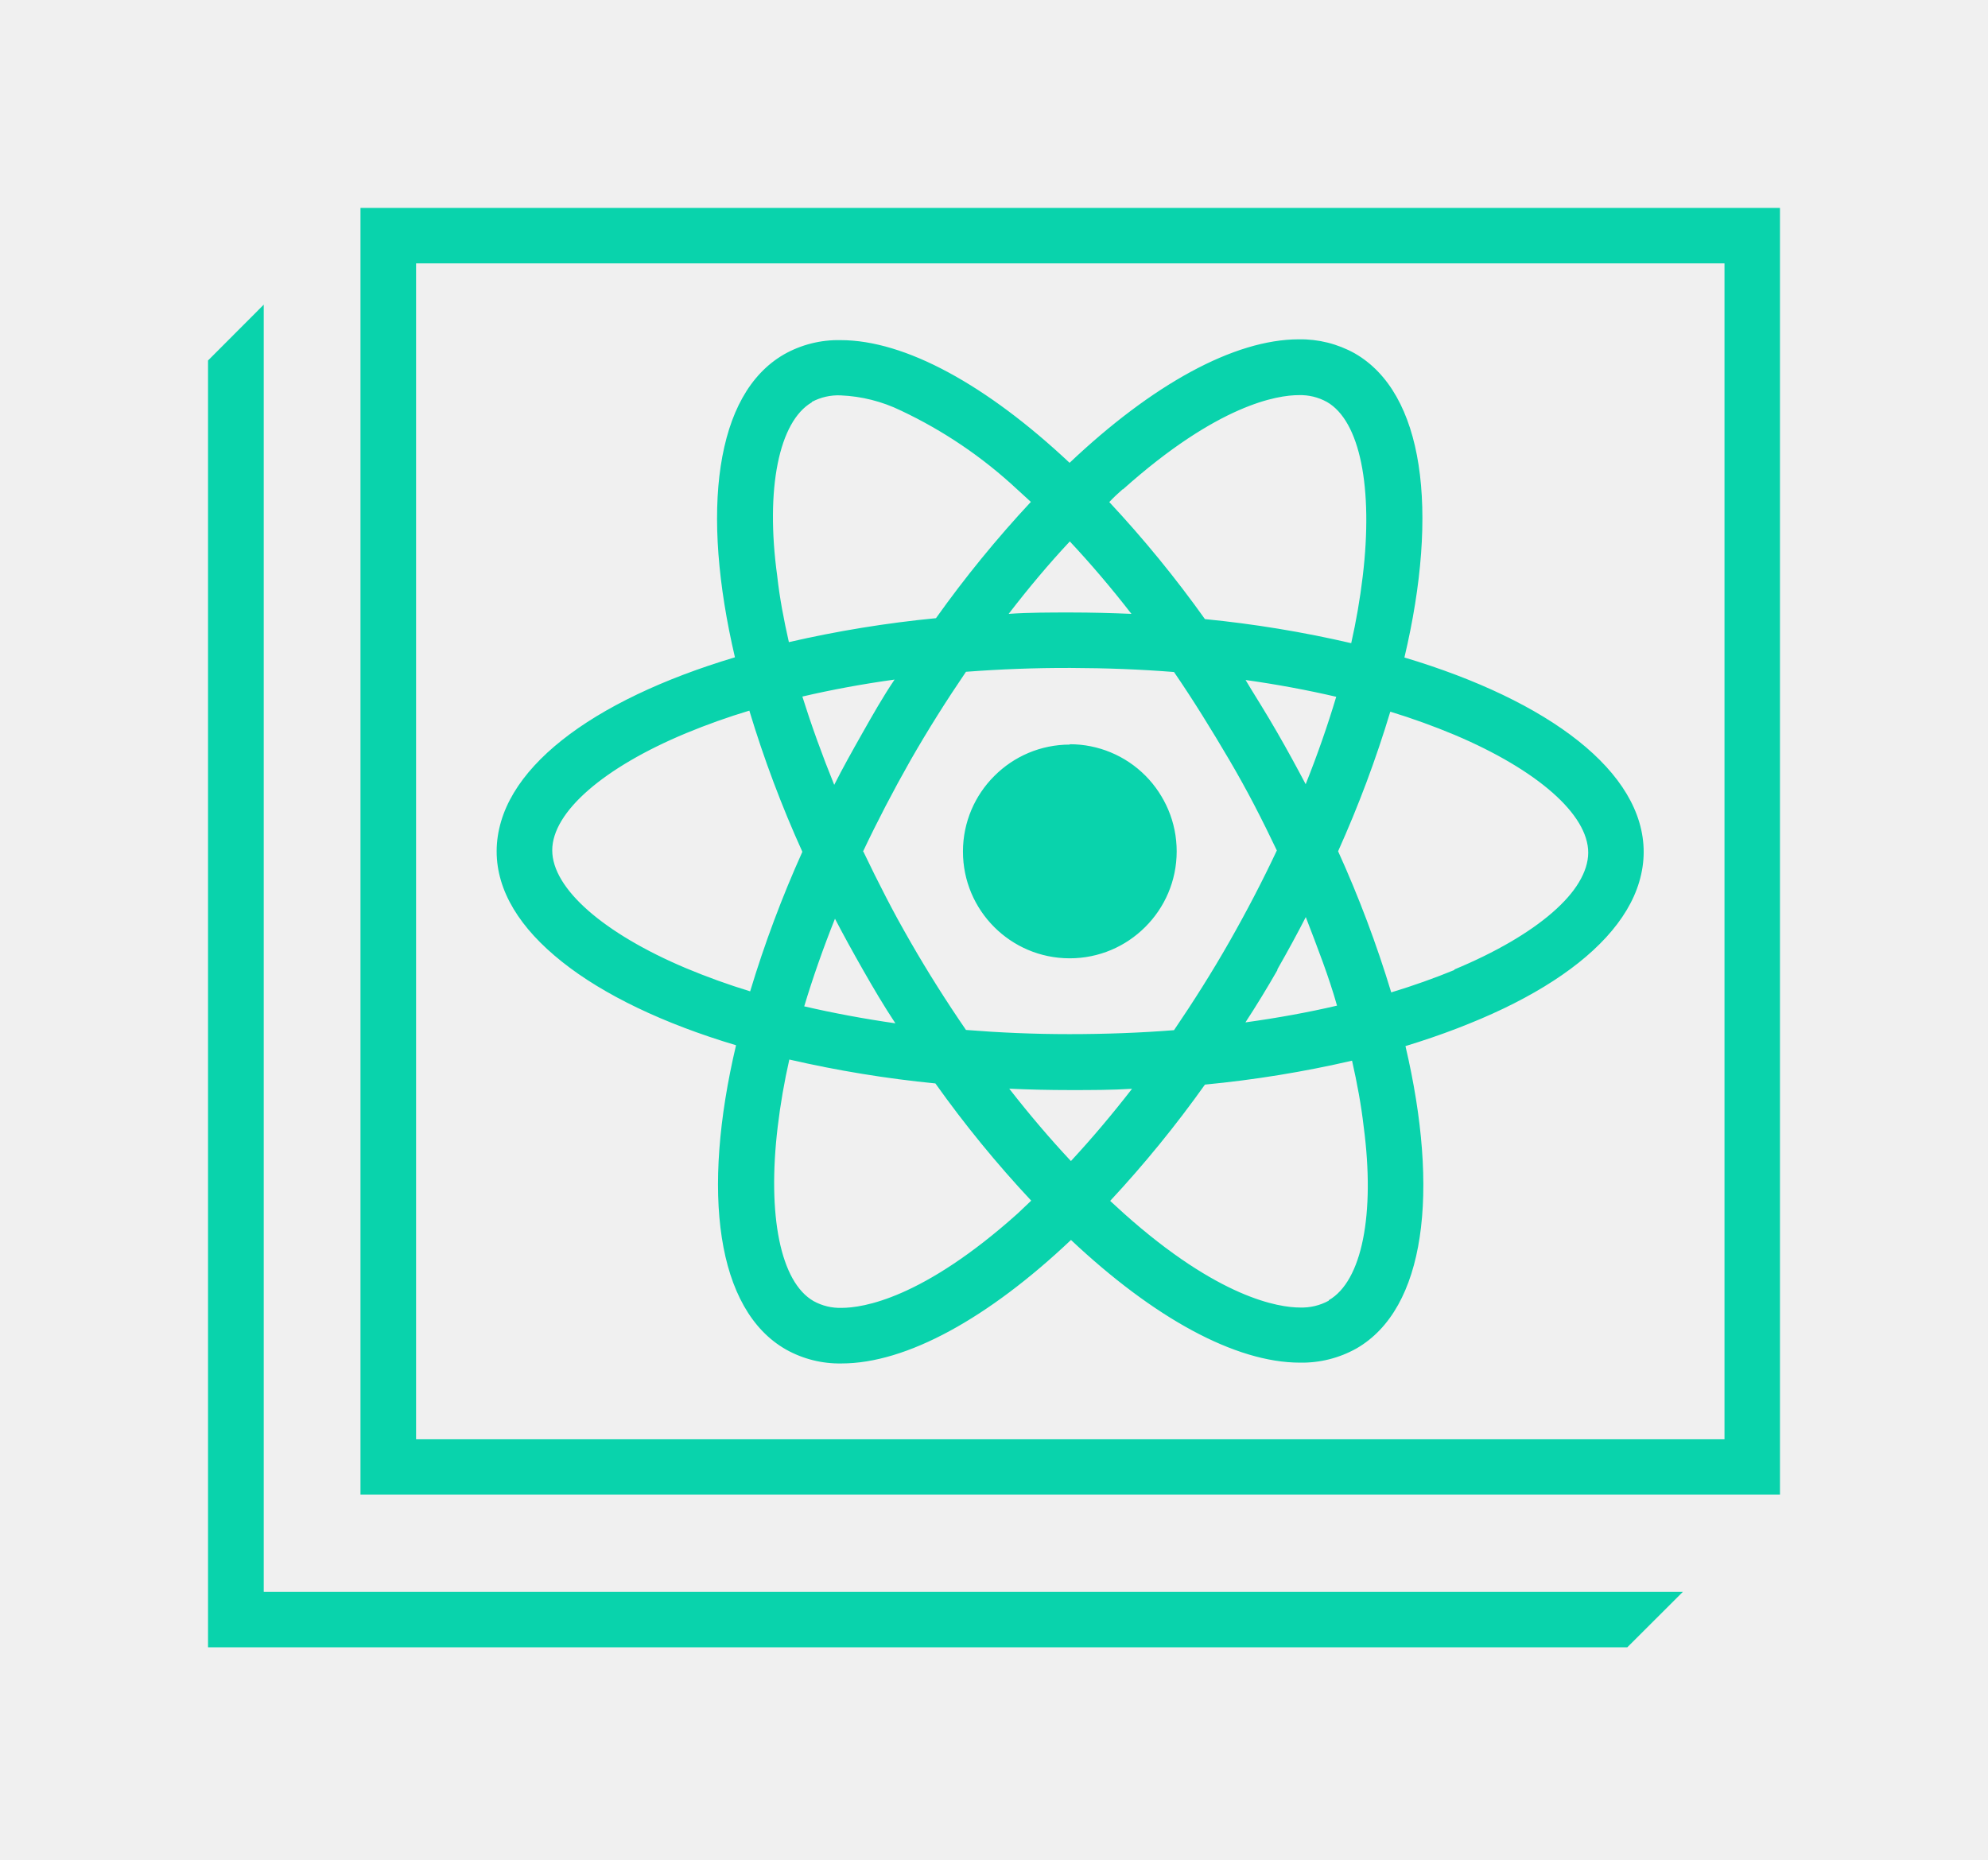
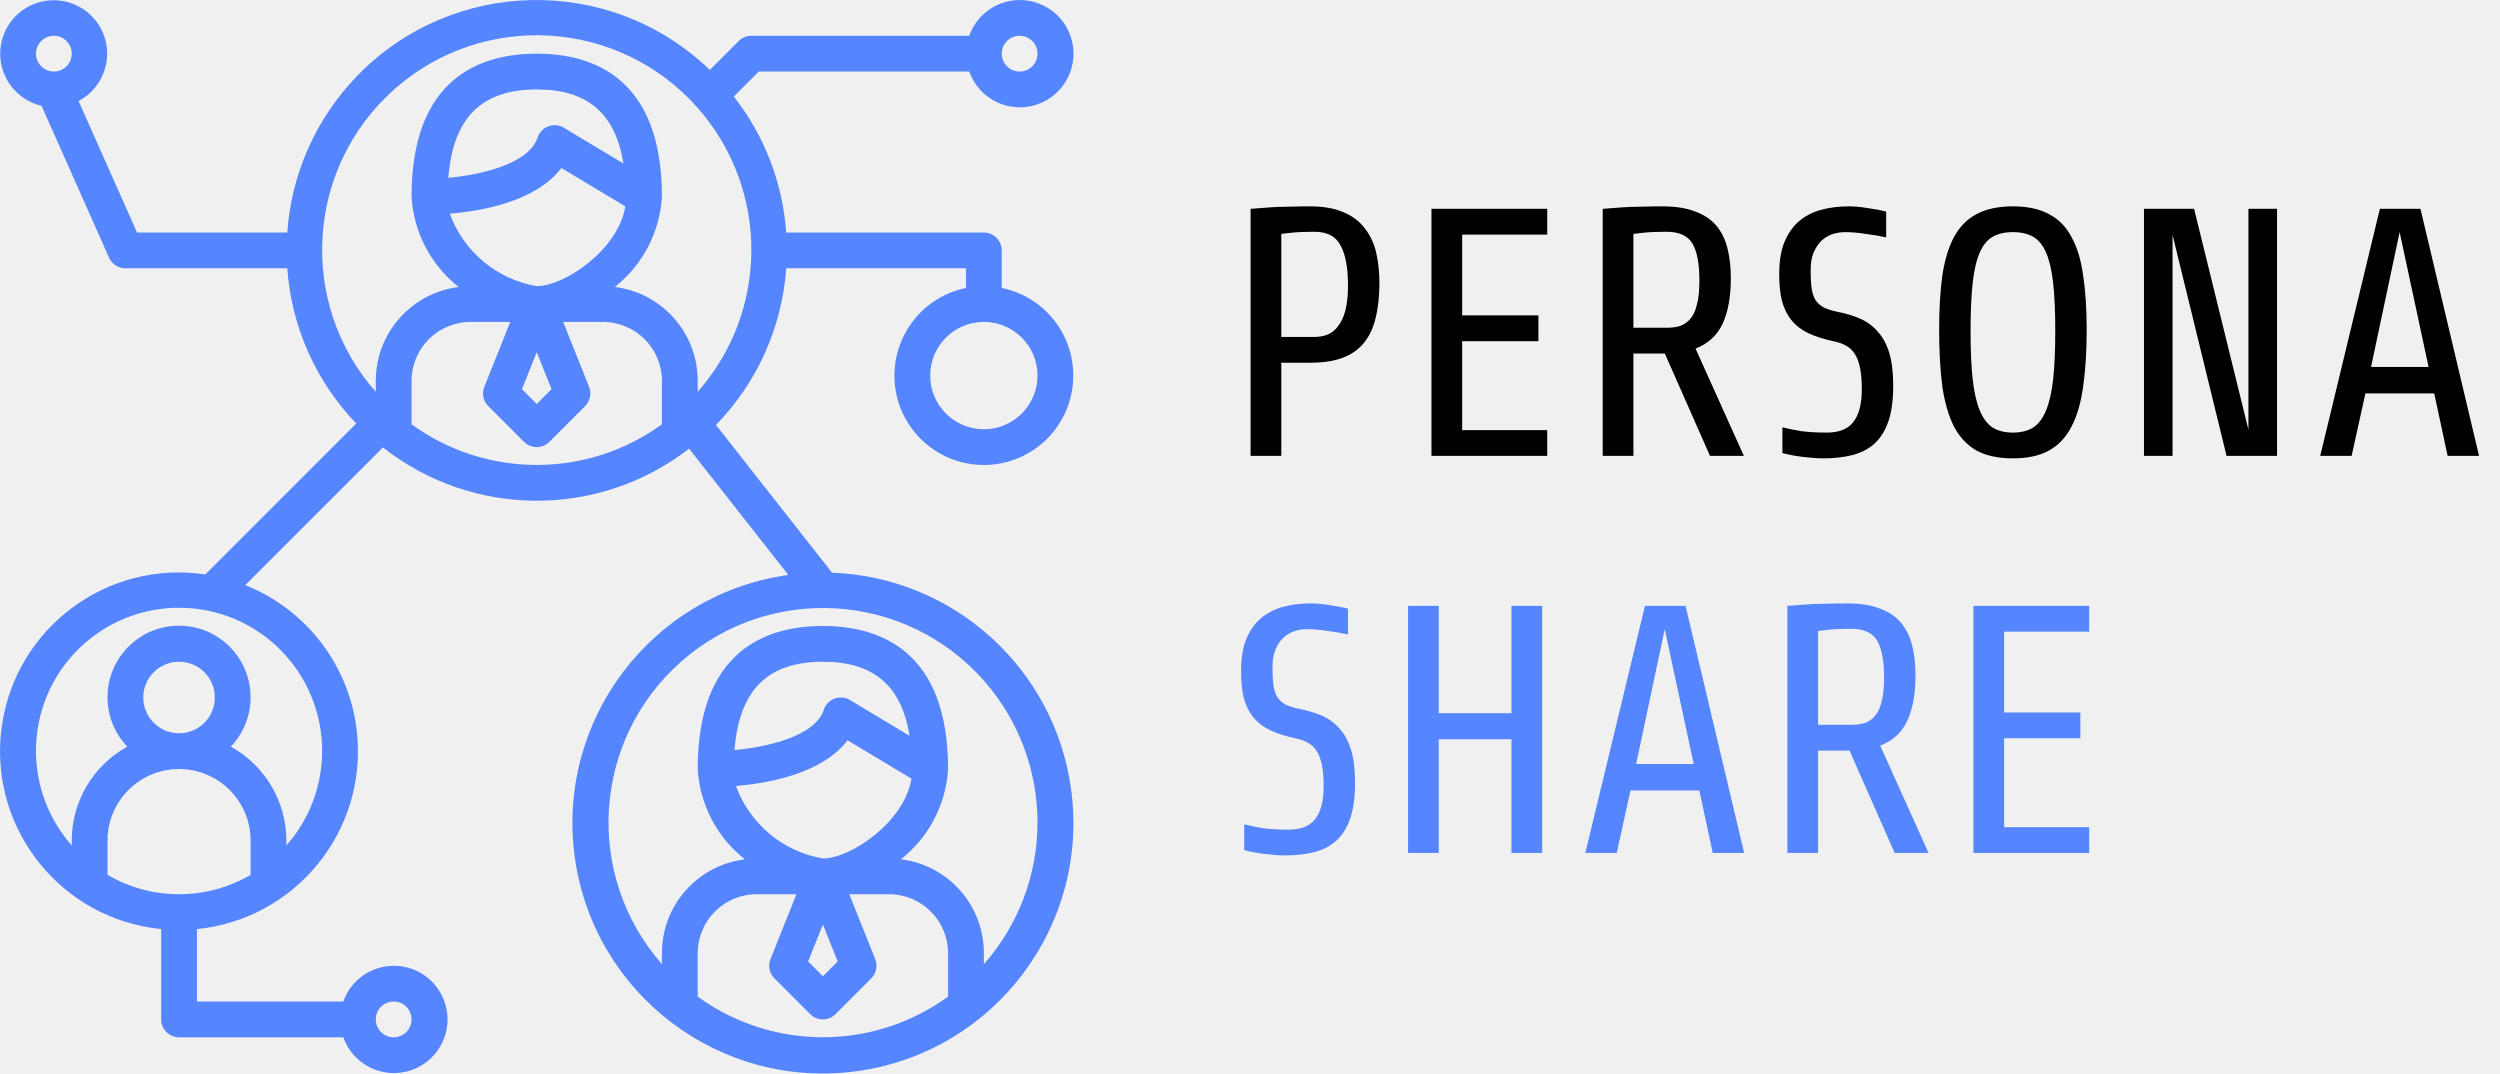
- <svg xmlns="http://www.w3.org/2000/svg" viewBox="0 0 170.96 159.93">
+ <svg xmlns="http://www.w3.org/2000/svg" width="170" height="73" viewBox="0 0 170 73" fill="none">
+   <g clip-path="url(#clip0)">
+     <path d="M56.579 38.945L48.685 28.896C51.488 26.023 53.181 22.248 53.462 18.243H65.686V19.581C62.856 20.162 60.824 22.651 60.821 25.54C60.822 28.898 63.545 31.62 66.903 31.619C70.261 31.619 72.983 28.896 72.982 25.537C72.982 22.648 70.948 20.159 68.118 19.581V17.027C68.118 16.355 67.573 15.811 66.902 15.811H53.462C53.224 12.441 51.983 9.22 49.899 6.562L51.595 4.866H65.909C66.581 6.765 68.666 7.761 70.565 7.089C72.465 6.418 73.46 4.333 72.789 2.433C72.117 0.534 70.033 -0.462 68.133 0.21C67.094 0.577 66.277 1.394 65.909 2.433H51.092C50.77 2.433 50.46 2.561 50.232 2.789L48.268 4.754C41.51 -1.755 30.755 -1.553 24.246 5.205C21.479 8.078 19.812 11.832 19.535 15.811H9.319L5.343 6.869C7.121 5.933 7.803 3.734 6.868 1.957C5.933 0.18 3.734 -0.502 1.957 0.433C0.18 1.368 -0.503 3.567 0.432 5.344C0.924 6.278 1.797 6.952 2.825 7.192L7.416 17.522C7.611 17.961 8.047 18.243 8.527 18.243H19.535C19.814 22.201 21.474 25.936 24.225 28.797L13.959 39.063C7.32 38.069 1.132 42.644 0.138 49.282C-0.857 55.92 3.718 62.108 10.357 63.103C10.557 63.133 10.758 63.158 10.96 63.178V69.321C10.96 69.992 11.504 70.537 12.176 70.537H23.345C24.016 72.436 26.101 73.432 28 72.76C29.9 72.088 30.896 70.004 30.224 68.104C29.552 66.205 27.468 65.209 25.568 65.881C24.529 66.248 23.712 67.066 23.345 68.104H13.392V63.178C20.071 62.512 24.946 56.557 24.28 49.878C23.83 45.358 20.896 41.467 16.675 39.789L26.04 30.425C32.138 35.227 40.722 35.261 46.859 30.509L53.606 39.097C44.289 40.397 37.791 49.003 39.09 58.319C40.39 67.635 48.995 74.134 58.312 72.834C67.628 71.535 74.127 62.929 72.827 53.613C71.686 45.43 64.836 39.246 56.579 38.945ZM70.55 25.54C70.55 27.555 68.917 29.188 66.902 29.188C64.887 29.188 63.253 27.555 63.253 25.54C63.253 23.525 64.887 21.892 66.902 21.892C68.917 21.892 70.55 23.525 70.55 25.54ZM69.334 2.433C70.006 2.433 70.55 2.978 70.55 3.649C70.55 4.321 70.006 4.866 69.334 4.866C68.662 4.866 68.118 4.321 68.118 3.649C68.118 2.978 68.662 2.433 69.334 2.433ZM3.663 4.866C2.991 4.866 2.447 4.321 2.447 3.649C2.447 2.978 2.991 2.433 3.663 2.433C4.334 2.433 4.879 2.978 4.879 3.649C4.879 4.321 4.334 4.866 3.663 4.866ZM26.769 68.105C27.441 68.105 27.985 68.649 27.985 69.321C27.985 69.992 27.441 70.537 26.769 70.537C26.098 70.537 25.553 69.992 25.553 69.321C25.553 68.649 26.098 68.105 26.769 68.105ZM17.04 59.492C14.035 61.247 10.317 61.247 7.311 59.492V57.159C7.311 54.473 9.489 52.295 12.176 52.295C14.862 52.295 17.04 54.473 17.04 57.159V59.492ZM9.743 47.43C9.743 46.087 10.832 44.998 12.176 44.998C13.519 44.998 14.608 46.087 14.608 47.43C14.608 48.774 13.519 49.863 12.176 49.863C10.832 49.863 9.743 48.773 9.743 47.43ZM19.473 44.622C21.045 46.405 21.91 48.702 21.905 51.079C21.904 53.442 21.039 55.723 19.473 57.493V57.159C19.471 54.501 18.023 52.053 15.694 50.771C17.549 48.828 17.477 45.748 15.534 43.893C13.591 42.038 10.511 42.11 8.656 44.053C6.862 45.933 6.862 48.891 8.656 50.771C6.327 52.053 4.88 54.501 4.879 57.159V57.492C1.325 53.462 1.711 47.315 5.74 43.761C9.77 40.206 15.918 40.592 19.473 44.622ZM45.011 28.853C39.934 32.538 33.062 32.538 27.985 28.853V25.905C27.985 23.688 29.782 21.892 31.999 21.892H34.699L32.934 26.304C32.753 26.756 32.859 27.272 33.204 27.616L35.636 30.048C36.111 30.523 36.881 30.523 37.356 30.048L39.788 27.616C40.133 27.272 40.239 26.756 40.058 26.304L38.295 21.892H40.998C43.215 21.892 45.011 23.688 45.011 25.905V28.853ZM36.672 9.104C36.627 9.18 36.59 9.26 36.562 9.344C35.946 11.189 32.624 11.889 30.485 12.092C30.811 8.016 32.729 6.082 36.498 6.082C39.95 6.082 41.849 7.714 42.393 11.119L38.341 8.687C37.765 8.341 37.018 8.528 36.672 9.104ZM38.175 11.425L42.522 14.034C42.034 17.011 38.365 19.459 36.498 19.459C33.786 18.997 31.529 17.116 30.587 14.531C32.669 14.36 36.428 13.729 38.175 11.425ZM37.503 26.463L36.498 27.469L35.494 26.463L36.498 23.949L37.503 26.463ZM41.804 19.515C43.702 18.022 44.869 15.788 45.011 13.379C45.011 5.337 40.382 3.649 36.498 3.649C32.615 3.649 27.985 5.337 27.985 13.379C28.127 15.79 29.294 18.025 31.192 19.519C27.969 19.916 25.548 22.657 25.553 25.905V26.644C20.222 20.599 20.801 11.377 26.846 6.046C32.891 0.715 42.112 1.294 47.444 7.338C52.308 12.854 52.308 21.128 47.444 26.644V25.905C47.45 22.655 45.029 19.912 41.804 19.515ZM64.469 67.769C59.392 71.455 52.52 71.455 47.444 67.769V64.821C47.444 62.605 49.24 60.808 51.457 60.808H54.157L52.392 65.22C52.211 65.672 52.318 66.188 52.662 66.532L55.094 68.964C55.569 69.439 56.339 69.439 56.814 68.964L59.246 66.532C59.591 66.188 59.697 65.672 59.516 65.22L57.753 60.808H60.456C62.673 60.808 64.469 62.605 64.469 64.821V67.769ZM57.633 50.342V50.34L61.98 52.949C61.492 55.927 57.823 58.376 55.956 58.376C53.244 57.913 50.988 56.033 50.045 53.448C52.127 53.276 55.886 52.645 57.633 50.342ZM49.943 51.008C50.269 46.933 52.187 44.998 55.956 44.998C59.408 44.998 61.307 46.63 61.851 50.035L57.799 47.603C57.223 47.258 56.476 47.444 56.13 48.02C56.085 48.096 56.048 48.177 56.02 48.261C55.404 50.106 52.082 50.805 49.943 51.008ZM56.961 65.379L55.956 66.385L54.952 65.379L55.956 62.865L56.961 65.379ZM66.902 65.564V64.821C66.908 61.571 64.487 58.829 61.263 58.431C63.16 56.938 64.327 54.705 64.469 52.295C64.469 44.254 59.84 42.566 55.956 42.566C52.073 42.566 47.444 44.254 47.444 52.295C47.585 54.706 48.752 56.941 50.651 58.435C47.427 58.832 45.007 61.573 45.011 64.821V65.56C39.693 59.511 40.285 50.295 46.335 44.976C52.384 39.658 61.6 40.25 66.919 46.3C69.262 48.965 70.553 52.394 70.55 55.943C70.549 59.488 69.252 62.91 66.902 65.564Z" fill="#5585FF" />
+   </g>
+   <path d="M91.664 19.408C91.664 18.208 91.496 17.304 91.16 16.696C90.84 16.072 90.248 15.76 89.384 15.76C88.712 15.76 88.168 15.784 87.752 15.832C87.512 15.864 87.304 15.888 87.128 15.904V22.912H89.384C89.72 22.912 90.024 22.856 90.296 22.744C90.584 22.616 90.824 22.416 91.016 22.144C91.224 21.872 91.384 21.512 91.496 21.064C91.608 20.616 91.664 20.064 91.664 19.408ZM93.8 19.24C93.8 20.152 93.712 20.952 93.536 21.64C93.376 22.312 93.112 22.872 92.744 23.32C92.376 23.768 91.896 24.104 91.304 24.328C90.712 24.552 89.992 24.664 89.144 24.664H87.128V31H85.04V14.2C85.44 14.168 85.864 14.136 86.312 14.104C86.696 14.072 87.128 14.056 87.608 14.056C88.104 14.04 88.6 14.032 89.096 14.032C90.008 14.032 90.768 14.168 91.376 14.44C91.984 14.696 92.464 15.064 92.816 15.544C93.184 16.008 93.44 16.56 93.584 17.2C93.728 17.824 93.8 18.504 93.8 19.24ZM97.34 31V14.2H105.212V15.952H99.428V21.448H104.612V23.2H99.428V29.248H105.212V31H97.34ZM117.696 18.928C117.696 20.176 117.512 21.2 117.144 22C116.776 22.8 116.16 23.368 115.296 23.704L118.584 31H116.28L113.208 24.04H111.072V31H108.984V14.2C109.384 14.168 109.808 14.136 110.256 14.104C110.64 14.072 111.072 14.056 111.552 14.056C112.048 14.04 112.544 14.032 113.04 14.032C113.952 14.032 114.704 14.152 115.296 14.392C115.904 14.616 116.384 14.944 116.736 15.376C117.088 15.808 117.336 16.328 117.48 16.936C117.624 17.528 117.696 18.192 117.696 18.928ZM115.56 19.096C115.56 17.928 115.4 17.08 115.08 16.552C114.76 16.024 114.176 15.76 113.328 15.76C112.656 15.76 112.112 15.784 111.696 15.832C111.456 15.864 111.248 15.888 111.072 15.904V22.288H113.328C113.664 22.288 113.968 22.248 114.24 22.168C114.512 22.072 114.744 21.912 114.936 21.688C115.144 21.448 115.296 21.12 115.392 20.704C115.504 20.288 115.56 19.752 115.56 19.096ZM128.739 26.224C128.739 27.216 128.627 28.032 128.403 28.672C128.179 29.312 127.859 29.816 127.443 30.184C127.027 30.552 126.523 30.808 125.931 30.952C125.355 31.096 124.707 31.168 123.987 31.168C123.603 31.168 123.147 31.136 122.619 31.072C122.091 31.008 121.619 30.92 121.203 30.808V29.056C121.571 29.152 122.003 29.24 122.499 29.32C122.995 29.384 123.571 29.416 124.227 29.416C125.059 29.416 125.659 29.176 126.027 28.696C126.411 28.216 126.603 27.472 126.603 26.464C126.603 25.888 126.563 25.408 126.483 25.024C126.403 24.624 126.283 24.304 126.123 24.064C125.963 23.808 125.755 23.616 125.499 23.488C125.259 23.36 124.979 23.264 124.659 23.2C123.987 23.056 123.419 22.872 122.955 22.648C122.491 22.424 122.115 22.136 121.827 21.784C121.539 21.432 121.323 21 121.179 20.488C121.051 19.976 120.987 19.368 120.987 18.664C120.987 17.8 121.099 17.08 121.323 16.504C121.563 15.912 121.891 15.432 122.307 15.064C122.739 14.696 123.243 14.432 123.819 14.272C124.395 14.112 125.027 14.032 125.715 14.032C126.115 14.032 126.547 14.072 127.011 14.152C127.491 14.216 127.907 14.296 128.259 14.392V16.144C127.843 16.048 127.379 15.968 126.867 15.904C126.355 15.824 125.891 15.784 125.475 15.784C125.171 15.784 124.875 15.832 124.587 15.928C124.315 16.024 124.067 16.176 123.843 16.384C123.635 16.592 123.459 16.864 123.315 17.2C123.187 17.52 123.123 17.92 123.123 18.4C123.123 18.88 123.147 19.288 123.195 19.624C123.243 19.944 123.331 20.208 123.459 20.416C123.603 20.624 123.795 20.792 124.035 20.92C124.275 21.032 124.587 21.128 124.971 21.208C125.547 21.32 126.067 21.48 126.531 21.688C126.995 21.896 127.387 22.192 127.707 22.576C128.043 22.944 128.299 23.424 128.475 24.016C128.651 24.608 128.739 25.344 128.739 26.224ZM139.758 22.528C139.758 21.2 139.71 20.104 139.614 19.24C139.518 18.376 139.358 17.688 139.134 17.176C138.91 16.664 138.614 16.304 138.246 16.096C137.878 15.888 137.422 15.784 136.878 15.784C136.334 15.784 135.878 15.888 135.51 16.096C135.142 16.304 134.846 16.664 134.622 17.176C134.398 17.688 134.238 18.376 134.142 19.24C134.046 20.104 133.998 21.2 133.998 22.528C133.998 23.824 134.046 24.912 134.142 25.792C134.238 26.656 134.398 27.36 134.622 27.904C134.846 28.448 135.142 28.84 135.51 29.08C135.878 29.304 136.334 29.416 136.878 29.416C137.422 29.416 137.878 29.304 138.246 29.08C138.614 28.84 138.91 28.448 139.134 27.904C139.358 27.36 139.518 26.656 139.614 25.792C139.71 24.912 139.758 23.824 139.758 22.528ZM141.894 22.408C141.894 23.88 141.814 25.168 141.654 26.272C141.51 27.36 141.246 28.272 140.862 29.008C140.494 29.728 139.982 30.272 139.326 30.64C138.686 30.992 137.87 31.168 136.878 31.168C135.886 31.168 135.062 30.992 134.406 30.64C133.766 30.272 133.254 29.728 132.87 29.008C132.502 28.272 132.238 27.36 132.078 26.272C131.934 25.168 131.862 23.88 131.862 22.408C131.862 21 131.934 19.776 132.078 18.736C132.238 17.68 132.502 16.808 132.87 16.12C133.254 15.416 133.766 14.896 134.406 14.56C135.062 14.208 135.886 14.032 136.878 14.032C137.87 14.032 138.686 14.208 139.326 14.56C139.982 14.896 140.494 15.416 140.862 16.12C141.246 16.808 141.51 17.68 141.654 18.736C141.814 19.776 141.894 21 141.894 22.408ZM151.406 31L147.734 15.976V31H145.79V14.2H149.198L152.894 29.224V14.2H154.838V31H151.406ZM163.175 15.784L161.231 24.952H165.143L163.175 15.784ZM166.439 31L165.527 26.752H160.847L159.911 31H157.775L161.831 14.2H164.591L168.575 31H166.439Z" fill="black" />
+   <path d="M92.144 53.224C92.144 54.216 92.032 55.032 91.808 55.672C91.584 56.312 91.264 56.816 90.848 57.184C90.432 57.552 89.928 57.808 89.336 57.952C88.76 58.096 88.112 58.168 87.392 58.168C87.008 58.168 86.552 58.136 86.024 58.072C85.496 58.008 85.024 57.92 84.608 57.808V56.056C84.976 56.152 85.408 56.24 85.904 56.32C86.4 56.384 86.976 56.416 87.632 56.416C88.464 56.416 89.064 56.176 89.432 55.696C89.816 55.216 90.008 54.472 90.008 53.464C90.008 52.888 89.968 52.408 89.888 52.024C89.808 51.624 89.688 51.304 89.528 51.064C89.368 50.808 89.16 50.616 88.904 50.488C88.664 50.36 88.384 50.264 88.064 50.2C87.392 50.056 86.824 49.872 86.36 49.648C85.896 49.424 85.52 49.136 85.232 48.784C84.944 48.432 84.728 48 84.584 47.488C84.456 46.976 84.392 46.368 84.392 45.664C84.392 44.8 84.504 44.08 84.728 43.504C84.968 42.912 85.296 42.432 85.712 42.064C86.144 41.696 86.648 41.432 87.224 41.272C87.8 41.112 88.432 41.032 89.12 41.032C89.52 41.032 89.952 41.072 90.416 41.152C90.896 41.216 91.312 41.296 91.664 41.392V43.144C91.248 43.048 90.784 42.968 90.272 42.904C89.76 42.824 89.296 42.784 88.88 42.784C88.576 42.784 88.28 42.832 87.992 42.928C87.72 43.024 87.472 43.176 87.248 43.384C87.04 43.592 86.864 43.864 86.72 44.2C86.592 44.52 86.528 44.92 86.528 45.4C86.528 45.88 86.552 46.288 86.6 46.624C86.648 46.944 86.736 47.208 86.864 47.416C87.008 47.624 87.2 47.792 87.44 47.92C87.68 48.032 87.992 48.128 88.376 48.208C88.952 48.32 89.472 48.48 89.936 48.688C90.4 48.896 90.792 49.192 91.112 49.576C91.448 49.944 91.704 50.424 91.88 51.016C92.056 51.608 92.144 52.344 92.144 53.224ZM102.778 58V50.272H97.834V58H95.746V41.2H97.834V48.496H102.778V41.2H104.866V58H102.778ZM113.202 42.784L111.258 51.952H115.17L113.202 42.784ZM116.466 58L115.554 53.752H110.874L109.938 58H107.802L111.858 41.2H114.618L118.602 58H116.466ZM130.254 45.928C130.254 47.176 130.07 48.2 129.702 49C129.334 49.8 128.718 50.368 127.854 50.704L131.142 58H128.838L125.766 51.04H123.63V58H121.542V41.2C121.942 41.168 122.366 41.136 122.814 41.104C123.198 41.072 123.63 41.056 124.11 41.056C124.606 41.04 125.102 41.032 125.598 41.032C126.51 41.032 127.262 41.152 127.854 41.392C128.462 41.616 128.942 41.944 129.294 42.376C129.646 42.808 129.894 43.328 130.038 43.936C130.182 44.528 130.254 45.192 130.254 45.928ZM128.118 46.096C128.118 44.928 127.958 44.08 127.638 43.552C127.318 43.024 126.734 42.76 125.886 42.76C125.214 42.76 124.67 42.784 124.254 42.832C124.014 42.864 123.806 42.888 123.63 42.904V49.288H125.886C126.222 49.288 126.526 49.248 126.798 49.168C127.07 49.072 127.302 48.912 127.494 48.688C127.702 48.448 127.854 48.12 127.95 47.704C128.062 47.288 128.118 46.752 128.118 46.096ZM134.193 58V41.2H142.065V42.952H136.281V48.448H141.465V50.2H136.281V56.248H142.065V58H134.193Z" fill="#5585FF" />
  <defs>
-     <style>.cls-1{fill:#09d3ac;}</style>
+     <clipPath id="clip0">
+       <rect width="73" height="73" fill="white" />
+     </clipPath>
  </defs>
-   <path class="cls-1" d="M141.35,73.27c0-6.89-8.11-13-20.58-16.73,3-12.67,1.69-22.75-4.28-26.16a9.55,9.55,0,0,0-4.79-1.2c-5.57,0-12.61,3.89-19.72,10.62-7.11-6.68-14.13-10.55-19.69-10.55a9.46,9.46,0,0,0-4.86,1.22c-5.94,3.42-7.17,13.44-4.21,26.05-12.41,3.71-20.48,9.77-20.5,16.63s8.12,13,20.59,16.72c-3,12.68-1.7,22.75,4.28,26.16a9.41,9.41,0,0,0,4.78,1.2c5.58,0,12.62-3.89,19.73-10.62,7.1,6.68,14.12,10.55,19.69,10.55a9.59,9.59,0,0,0,4.86-1.22c5.94-3.42,7.16-13.44,4.21-26C133.27,86.18,141.34,80.12,141.35,73.27ZM96.56,42.06c8.19-7.33,13.31-8.12,15.13-8.12h0a4.71,4.71,0,0,1,2.42.58c2.86,1.63,4,7.38,3.09,15a56.73,56.73,0,0,1-1,5.79,97.7,97.7,0,0,0-12.58-2.07,98.47,98.47,0,0,0-8.24-10.08C95.75,42.79,96.15,42.42,96.56,42.06ZM71.77,78.94c.78,1.5,1.61,3,2.47,4.51S76,86.49,77,88c-2.71-.39-5.34-.88-7.84-1.46C69.86,84,70.75,81.5,71.77,78.94ZM69,59.9c2.53-.59,5.18-1.08,7.93-1.46-1,1.48-1.86,3-2.76,4.59s-1.69,3-2.46,4.52Q70.18,63.65,69,59.9Zm5.21,13.34q1.86-3.93,4.09-7.86c1.5-2.62,3.11-5.17,4.77-7.61,2.91-.22,5.91-.34,9-.33s6,.12,8.89.35c1.66,2.42,3.25,5,4.75,7.55s2.88,5.22,4.12,7.83c-1.23,2.62-2.6,5.25-4.08,7.85s-3.11,5.18-4.77,7.62c-2.91.23-5.91.34-9,.34s-6-.13-8.89-.36c-1.66-2.42-3.26-4.94-4.76-7.55S75.5,75.85,74.25,73.24Zm32.86-14.77c2.72.38,5.35.87,7.84,1.45-.74,2.47-1.62,5-2.64,7.55-.79-1.5-1.61-3-2.48-4.51S108,59.93,107.11,58.47Zm2.76,24.92q1.29-2.27,2.46-4.53c1,2.6,2,5.16,2.7,7.66-2.52.59-5.17,1.07-7.92,1.45Q108.52,85.75,109.87,83.39ZM92,46.56c1.8,1.92,3.57,4,5.3,6.23-1.71-.07-3.46-.12-5.23-.12s-3.58,0-5.33.12C88.45,50.57,90.2,48.48,92,46.56Zm-22.18-12A4.82,4.82,0,0,1,72.29,34a13.11,13.11,0,0,1,5.19,1.31,39.07,39.07,0,0,1,10,6.78l1.17,1.07a98.49,98.49,0,0,0-8.16,10,98.88,98.88,0,0,0-12.65,2.06c-.44-1.94-.8-3.84-1-5.67C65.8,42,67,36.24,69.81,34.6ZM64.53,85.26a58.75,58.75,0,0,1-5.54-2c-7.1-3-11.5-6.85-11.5-10.14S51.91,66,59,63.05a57.63,57.63,0,0,1,5.44-1.94A97.93,97.93,0,0,0,69,73.25,98.72,98.72,0,0,0,64.53,85.26Zm23,19.1c-8.19,7.33-13.31,8.11-15.14,8.11a4.69,4.69,0,0,1-2.42-.58c-2.86-1.63-4-7.38-3.09-15a56.07,56.07,0,0,1,1-5.78,99.51,99.51,0,0,0,12.58,2.06,97.17,97.17,0,0,0,8.24,10.08Zm4.57-4.51c-1.8-1.92-3.57-4-5.31-6.23,1.72.08,3.47.12,5.24.12s3.58,0,5.33-.11C95.63,95.85,93.87,97.93,92.09,99.85Zm22.18,12a4.82,4.82,0,0,1-2.48.59c-1.82,0-7-.8-15.16-8.1l-1.17-1.07a98.44,98.44,0,0,0,8.15-10,97,97,0,0,0,12.66-2.06c.44,1.94.79,3.84,1,5.67C118.27,104.42,117.12,110.18,114.27,111.81Zm10.8-28.44c-1.71.7-3.52,1.35-5.44,1.93a98.54,98.54,0,0,0-4.57-12.14,98.1,98.1,0,0,0,4.49-12,58.75,58.75,0,0,1,5.54,2c7.09,3,11.5,6.85,11.49,10.14S132.17,80.42,125.07,83.37ZM92,82.39a9.18,9.18,0,1,0-9.17-9.19A9.17,9.17,0,0,0,92,82.39ZM31,17.88V128.53H153.07V17.88ZM148.3,123.77H35.78V22.65H148.3Zm-85-33.9c-3,12.68-1.7,22.75,4.28,26.16a9.41,9.41,0,0,0,4.78,1.2c5.58,0,12.62-3.89,19.73-10.62,7.1,6.68,14.12,10.55,19.69,10.55a9.59,9.59,0,0,0,4.86-1.22c5.94-3.42,7.16-13.44,4.21-26,12.41-3.72,20.48-9.78,20.49-16.63s-8.11-13-20.58-16.73c3-12.67,1.69-22.75-4.28-26.16a9.55,9.55,0,0,0-4.79-1.2c-5.57,0-12.61,3.89-19.72,10.62-7.11-6.68-14.13-10.55-19.69-10.55a9.46,9.46,0,0,0-4.86,1.22c-5.94,3.42-7.17,13.44-4.21,26.05-12.41,3.71-20.48,9.77-20.5,16.63S50.84,86.13,63.31,89.87Zm24.21,14.49c-8.19,7.33-13.31,8.11-15.14,8.11a4.69,4.69,0,0,1-2.42-.58c-2.86-1.63-4-7.38-3.09-15a56.07,56.07,0,0,1,1-5.78,99.51,99.51,0,0,0,12.58,2.06,97.17,97.17,0,0,0,8.24,10.08Zm24.79-36.89c-.79-1.5-1.61-3-2.48-4.51s-1.8-3-2.72-4.49c2.72.38,5.35.87,7.84,1.45C114.21,62.39,113.33,64.92,112.31,67.47Zm2.72,19c-2.52.59-5.17,1.07-7.92,1.45q1.41-2.22,2.76-4.58t2.46-4.53C113.37,81.46,114.28,84,115,86.52Zm-5.21-13.35c-1.23,2.62-2.6,5.25-4.08,7.85s-3.11,5.18-4.77,7.62c-2.91.23-5.91.34-9,.34s-6-.13-8.89-.36c-1.66-2.42-3.26-4.94-4.76-7.55s-2.87-5.22-4.12-7.83q1.86-3.93,4.09-7.86c1.5-2.62,3.11-5.17,4.77-7.61,2.91-.22,5.91-.34,9-.33s6,.12,8.89.35c1.66,2.42,3.25,5,4.75,7.55S108.58,70.56,109.82,73.17ZM77,88c-2.71-.39-5.34-.88-7.84-1.46.74-2.46,1.63-5,2.65-7.55.78,1.5,1.61,3,2.47,4.51S76,86.49,77,88ZM74.21,63c-.87,1.5-1.69,3-2.46,4.52Q70.18,63.65,69,59.9c2.53-.59,5.18-1.08,7.93-1.46C76,59.92,75.11,61.45,74.21,63ZM92.09,99.85c-1.8-1.92-3.57-4-5.31-6.23,1.72.08,3.47.12,5.24.12s3.58,0,5.33-.11C95.63,95.85,93.87,97.93,92.09,99.85Zm22.18,12a4.82,4.82,0,0,1-2.48.59c-1.82,0-7-.8-15.16-8.1l-1.17-1.07a98.44,98.44,0,0,0,8.15-10,97,97,0,0,0,12.66-2.06c.44,1.94.79,3.84,1,5.67C118.27,104.42,117.12,110.18,114.27,111.81Zm5.28-50.66a58.75,58.75,0,0,1,5.54,2c7.09,3,11.5,6.85,11.49,10.14s-4.41,7.16-11.51,10.11c-1.71.7-3.52,1.35-5.44,1.93a98.54,98.54,0,0,0-4.57-12.14A98.1,98.1,0,0,0,119.55,61.15Zm-23-19.09c8.19-7.33,13.31-8.12,15.13-8.12h0a4.71,4.71,0,0,1,2.42.58c2.86,1.63,4,7.38,3.09,15a56.73,56.73,0,0,1-1,5.79,97.7,97.7,0,0,0-12.58-2.07,98.47,98.47,0,0,0-8.24-10.08C95.75,42.79,96.15,42.42,96.56,42.06ZM92,46.56c1.8,1.92,3.57,4,5.3,6.23-1.71-.07-3.46-.12-5.23-.12s-3.58,0-5.33.12C88.45,50.57,90.2,48.48,92,46.56Zm-22.18-12A4.82,4.82,0,0,1,72.29,34a13.11,13.11,0,0,1,5.19,1.31,39.07,39.07,0,0,1,10,6.78l1.17,1.07a98.49,98.49,0,0,0-8.16,10,98.88,98.88,0,0,0-12.65,2.06c-.44-1.94-.8-3.84-1-5.67C65.8,42,67,36.24,69.81,34.6ZM59,63.05a57.63,57.63,0,0,1,5.44-1.94A97.93,97.93,0,0,0,69,73.25a98.72,98.72,0,0,0-4.49,12,58.75,58.75,0,0,1-5.54-2c-7.1-3-11.5-6.85-11.5-10.14S51.91,66,59,63.05Zm33,1a9.18,9.18,0,1,0,9.17,9.19A9.17,9.17,0,0,0,92,64Zm0,0a9.18,9.18,0,1,0,9.17,9.19A9.17,9.17,0,0,0,92,64Zm0,0a9.18,9.18,0,1,0,9.17,9.19A9.17,9.17,0,0,0,92,64Zm49.35,9.24c0-6.89-8.11-13-20.58-16.73,3-12.67,1.69-22.75-4.28-26.16a9.55,9.55,0,0,0-4.79-1.2c-5.57,0-12.61,3.89-19.72,10.62-7.11-6.68-14.13-10.55-19.69-10.55a9.46,9.46,0,0,0-4.86,1.22c-5.94,3.42-7.17,13.44-4.21,26.05-12.41,3.71-20.48,9.77-20.5,16.63s8.12,13,20.59,16.72c-3,12.68-1.7,22.75,4.28,26.16a9.41,9.41,0,0,0,4.78,1.2c5.58,0,12.62-3.89,19.73-10.62,7.1,6.68,14.12,10.55,19.69,10.55a9.59,9.59,0,0,0,4.86-1.22c5.94-3.42,7.16-13.44,4.21-26C133.27,86.18,141.34,80.12,141.35,73.27ZM96.56,42.06c8.19-7.33,13.31-8.12,15.13-8.12h0a4.71,4.71,0,0,1,2.42.58c2.86,1.63,4,7.38,3.09,15a56.73,56.73,0,0,1-1,5.79,97.7,97.7,0,0,0-12.58-2.07,98.47,98.47,0,0,0-8.24-10.08C95.75,42.79,96.15,42.42,96.56,42.06ZM71.77,78.94c.78,1.5,1.61,3,2.47,4.51S76,86.49,77,88c-2.71-.39-5.34-.88-7.84-1.46C69.86,84,70.75,81.5,71.77,78.94ZM69,59.9c2.53-.59,5.18-1.08,7.93-1.46-1,1.48-1.86,3-2.76,4.59s-1.69,3-2.46,4.52Q70.18,63.65,69,59.9Zm5.21,13.34q1.86-3.93,4.09-7.86c1.5-2.62,3.11-5.17,4.77-7.61,2.91-.22,5.91-.34,9-.33s6,.12,8.89.35c1.66,2.42,3.25,5,4.75,7.55s2.88,5.22,4.12,7.83c-1.23,2.62-2.6,5.25-4.08,7.85s-3.11,5.18-4.77,7.62c-2.91.23-5.91.34-9,.34s-6-.13-8.89-.36c-1.66-2.42-3.26-4.94-4.76-7.55S75.5,75.85,74.25,73.24Zm32.86-14.77c2.72.38,5.35.87,7.84,1.45-.74,2.47-1.62,5-2.64,7.55-.79-1.5-1.61-3-2.48-4.51S108,59.93,107.11,58.47Zm2.76,24.92q1.29-2.27,2.46-4.53c1,2.6,2,5.16,2.7,7.66-2.52.59-5.17,1.07-7.92,1.45Q108.52,85.75,109.87,83.39ZM92,46.56c1.8,1.92,3.57,4,5.3,6.23-1.71-.07-3.46-.12-5.23-.12s-3.58,0-5.33.12C88.45,50.57,90.2,48.48,92,46.56Zm-22.18-12A4.82,4.82,0,0,1,72.29,34a13.11,13.11,0,0,1,5.19,1.31,39.07,39.07,0,0,1,10,6.78l1.17,1.07a98.49,98.49,0,0,0-8.16,10,98.88,98.88,0,0,0-12.65,2.06c-.44-1.94-.8-3.84-1-5.67C65.8,42,67,36.24,69.81,34.6ZM64.53,85.26a58.75,58.75,0,0,1-5.54-2c-7.1-3-11.5-6.85-11.5-10.14S51.91,66,59,63.05a57.63,57.63,0,0,1,5.44-1.94A97.93,97.93,0,0,0,69,73.25,98.72,98.72,0,0,0,64.53,85.26Zm23,19.1c-8.19,7.33-13.31,8.11-15.14,8.11a4.69,4.69,0,0,1-2.42-.58c-2.86-1.63-4-7.38-3.09-15a56.07,56.07,0,0,1,1-5.78,99.51,99.51,0,0,0,12.58,2.06,97.17,97.17,0,0,0,8.24,10.08Zm4.57-4.51c-1.8-1.92-3.57-4-5.31-6.23,1.72.08,3.47.12,5.24.12s3.58,0,5.33-.11C95.63,95.85,93.87,97.93,92.09,99.85Zm22.18,12a4.82,4.82,0,0,1-2.48.59c-1.82,0-7-.8-15.16-8.1l-1.17-1.07a98.44,98.44,0,0,0,8.15-10,97,97,0,0,0,12.66-2.06c.44,1.94.79,3.84,1,5.67C118.27,104.42,117.12,110.18,114.27,111.81Zm10.8-28.44c-1.71.7-3.52,1.35-5.44,1.93a98.54,98.54,0,0,0-4.57-12.14,98.1,98.1,0,0,0,4.49-12,58.75,58.75,0,0,1,5.54,2c7.09,3,11.5,6.85,11.49,10.14S132.17,80.42,125.07,83.37ZM92,82.39a9.18,9.18,0,1,0-9.17-9.19A9.17,9.17,0,0,0,92,82.39Zm-69.32,54.5V26.2L17.89,31V141.66H139.94l4.78-4.77Z" />
</svg>
